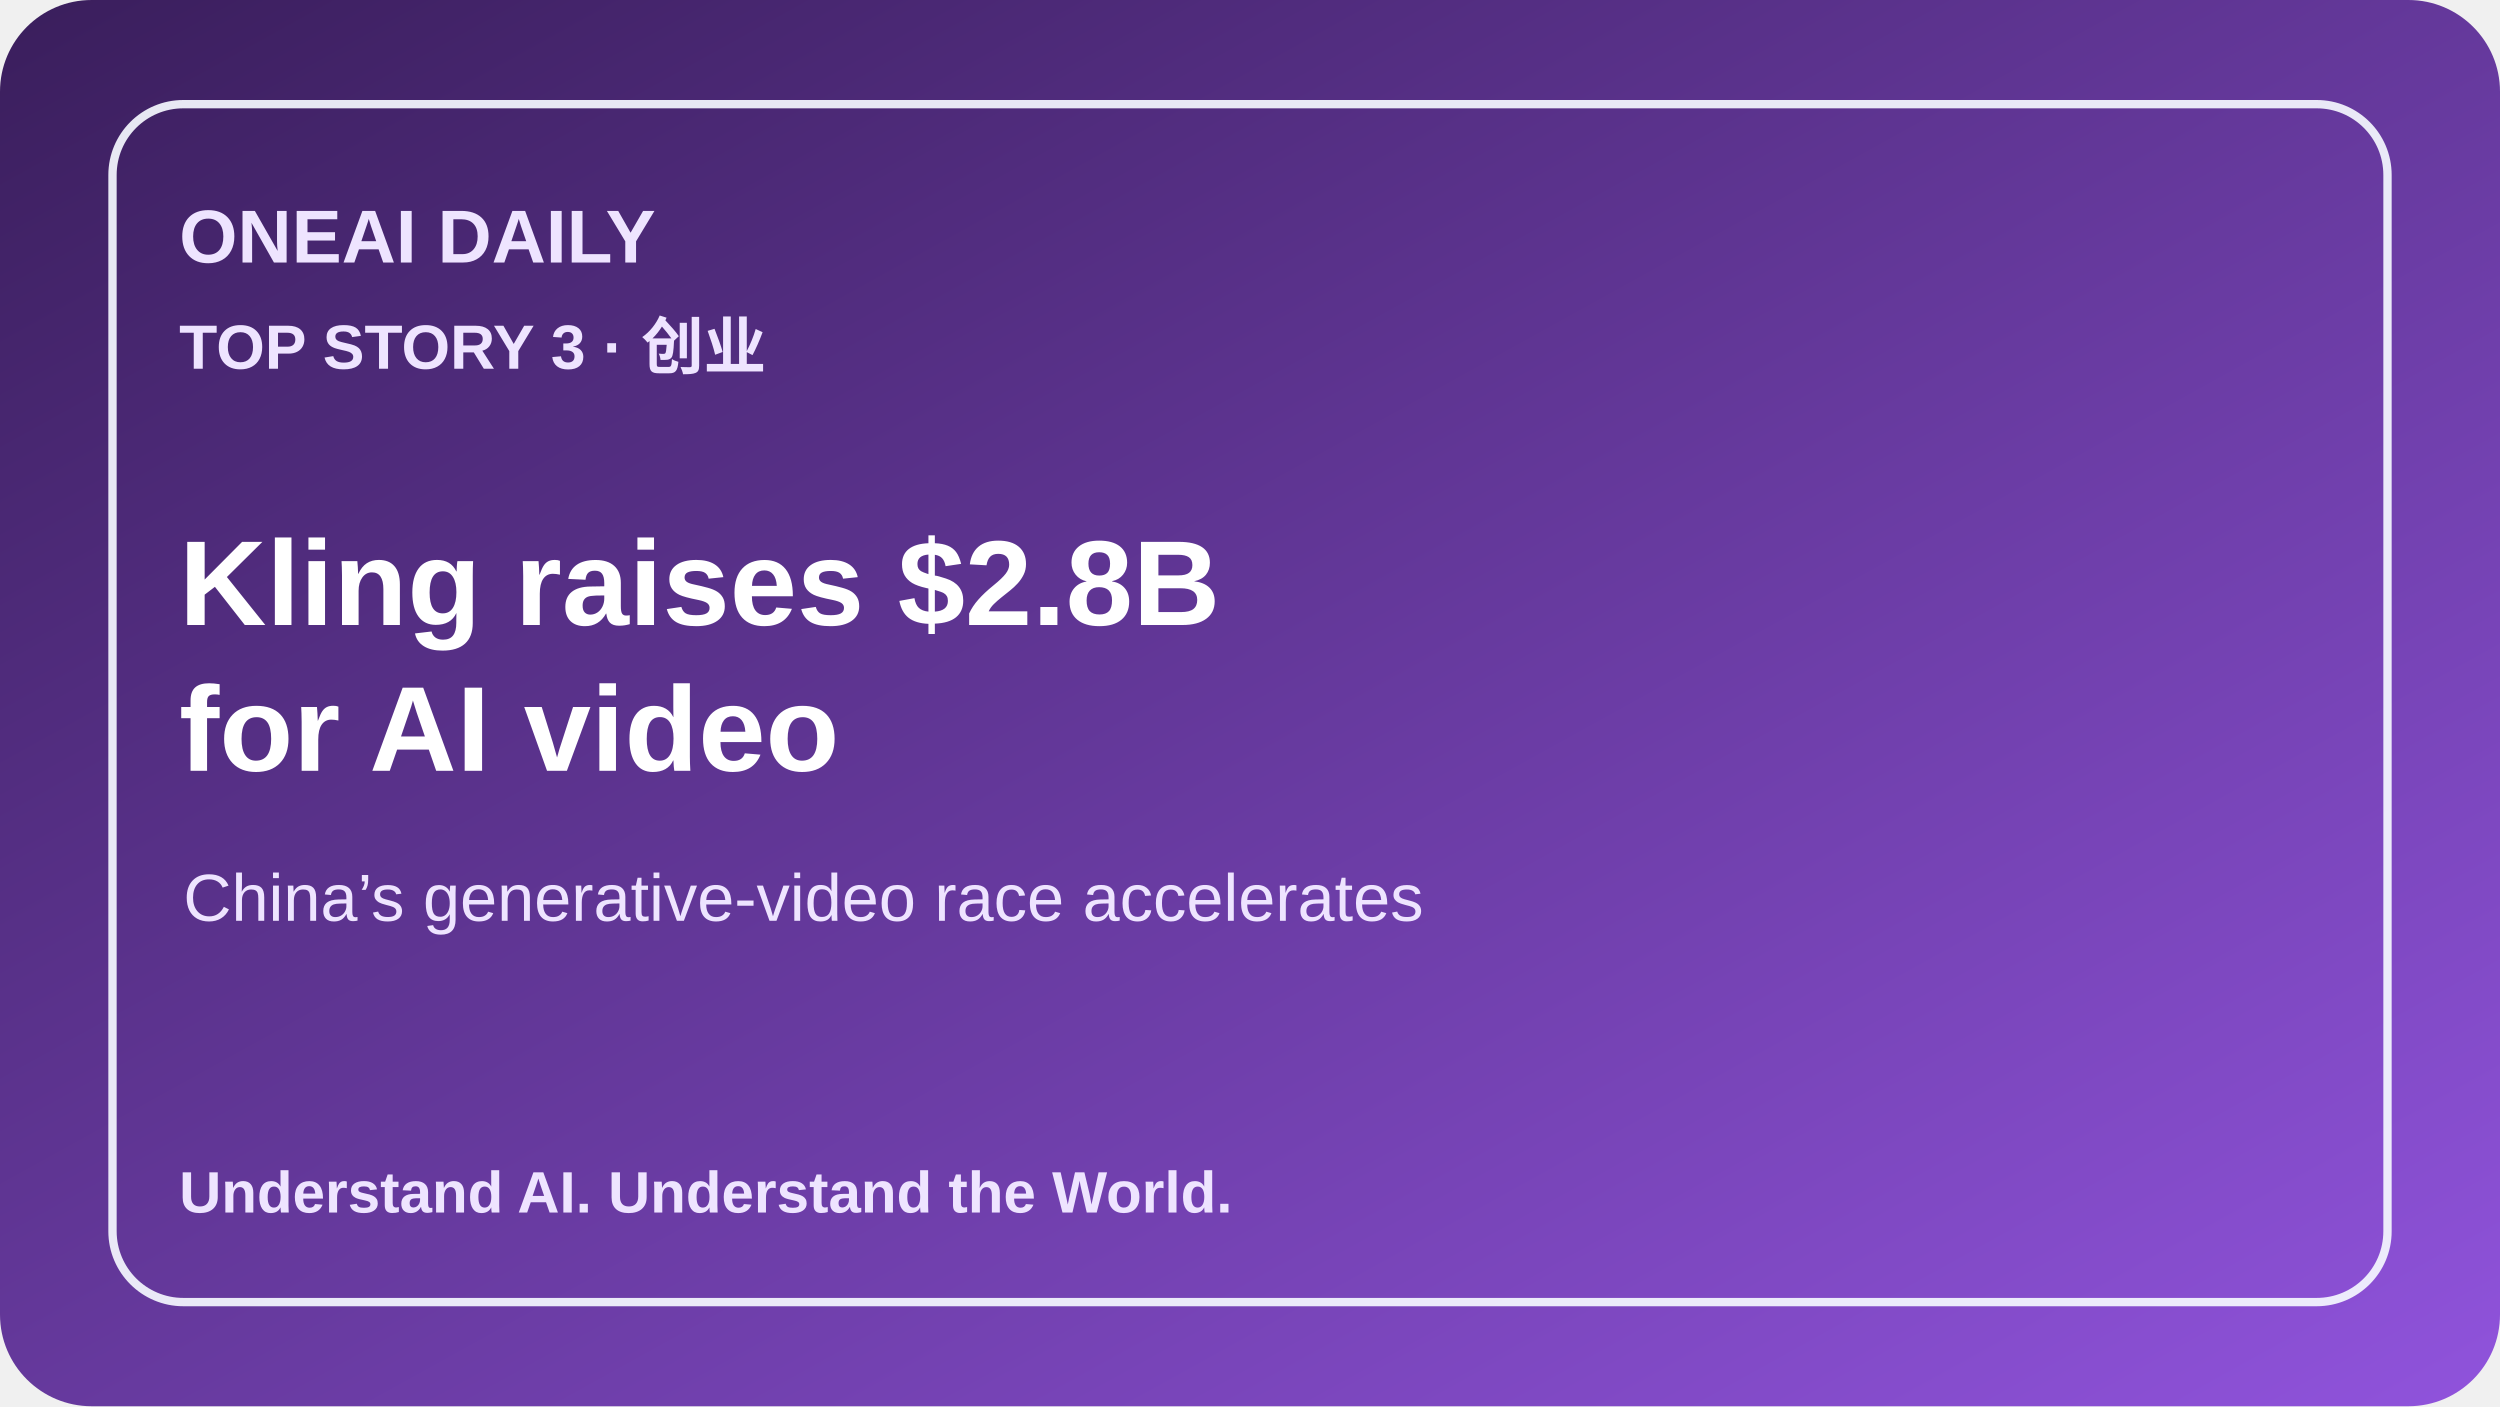
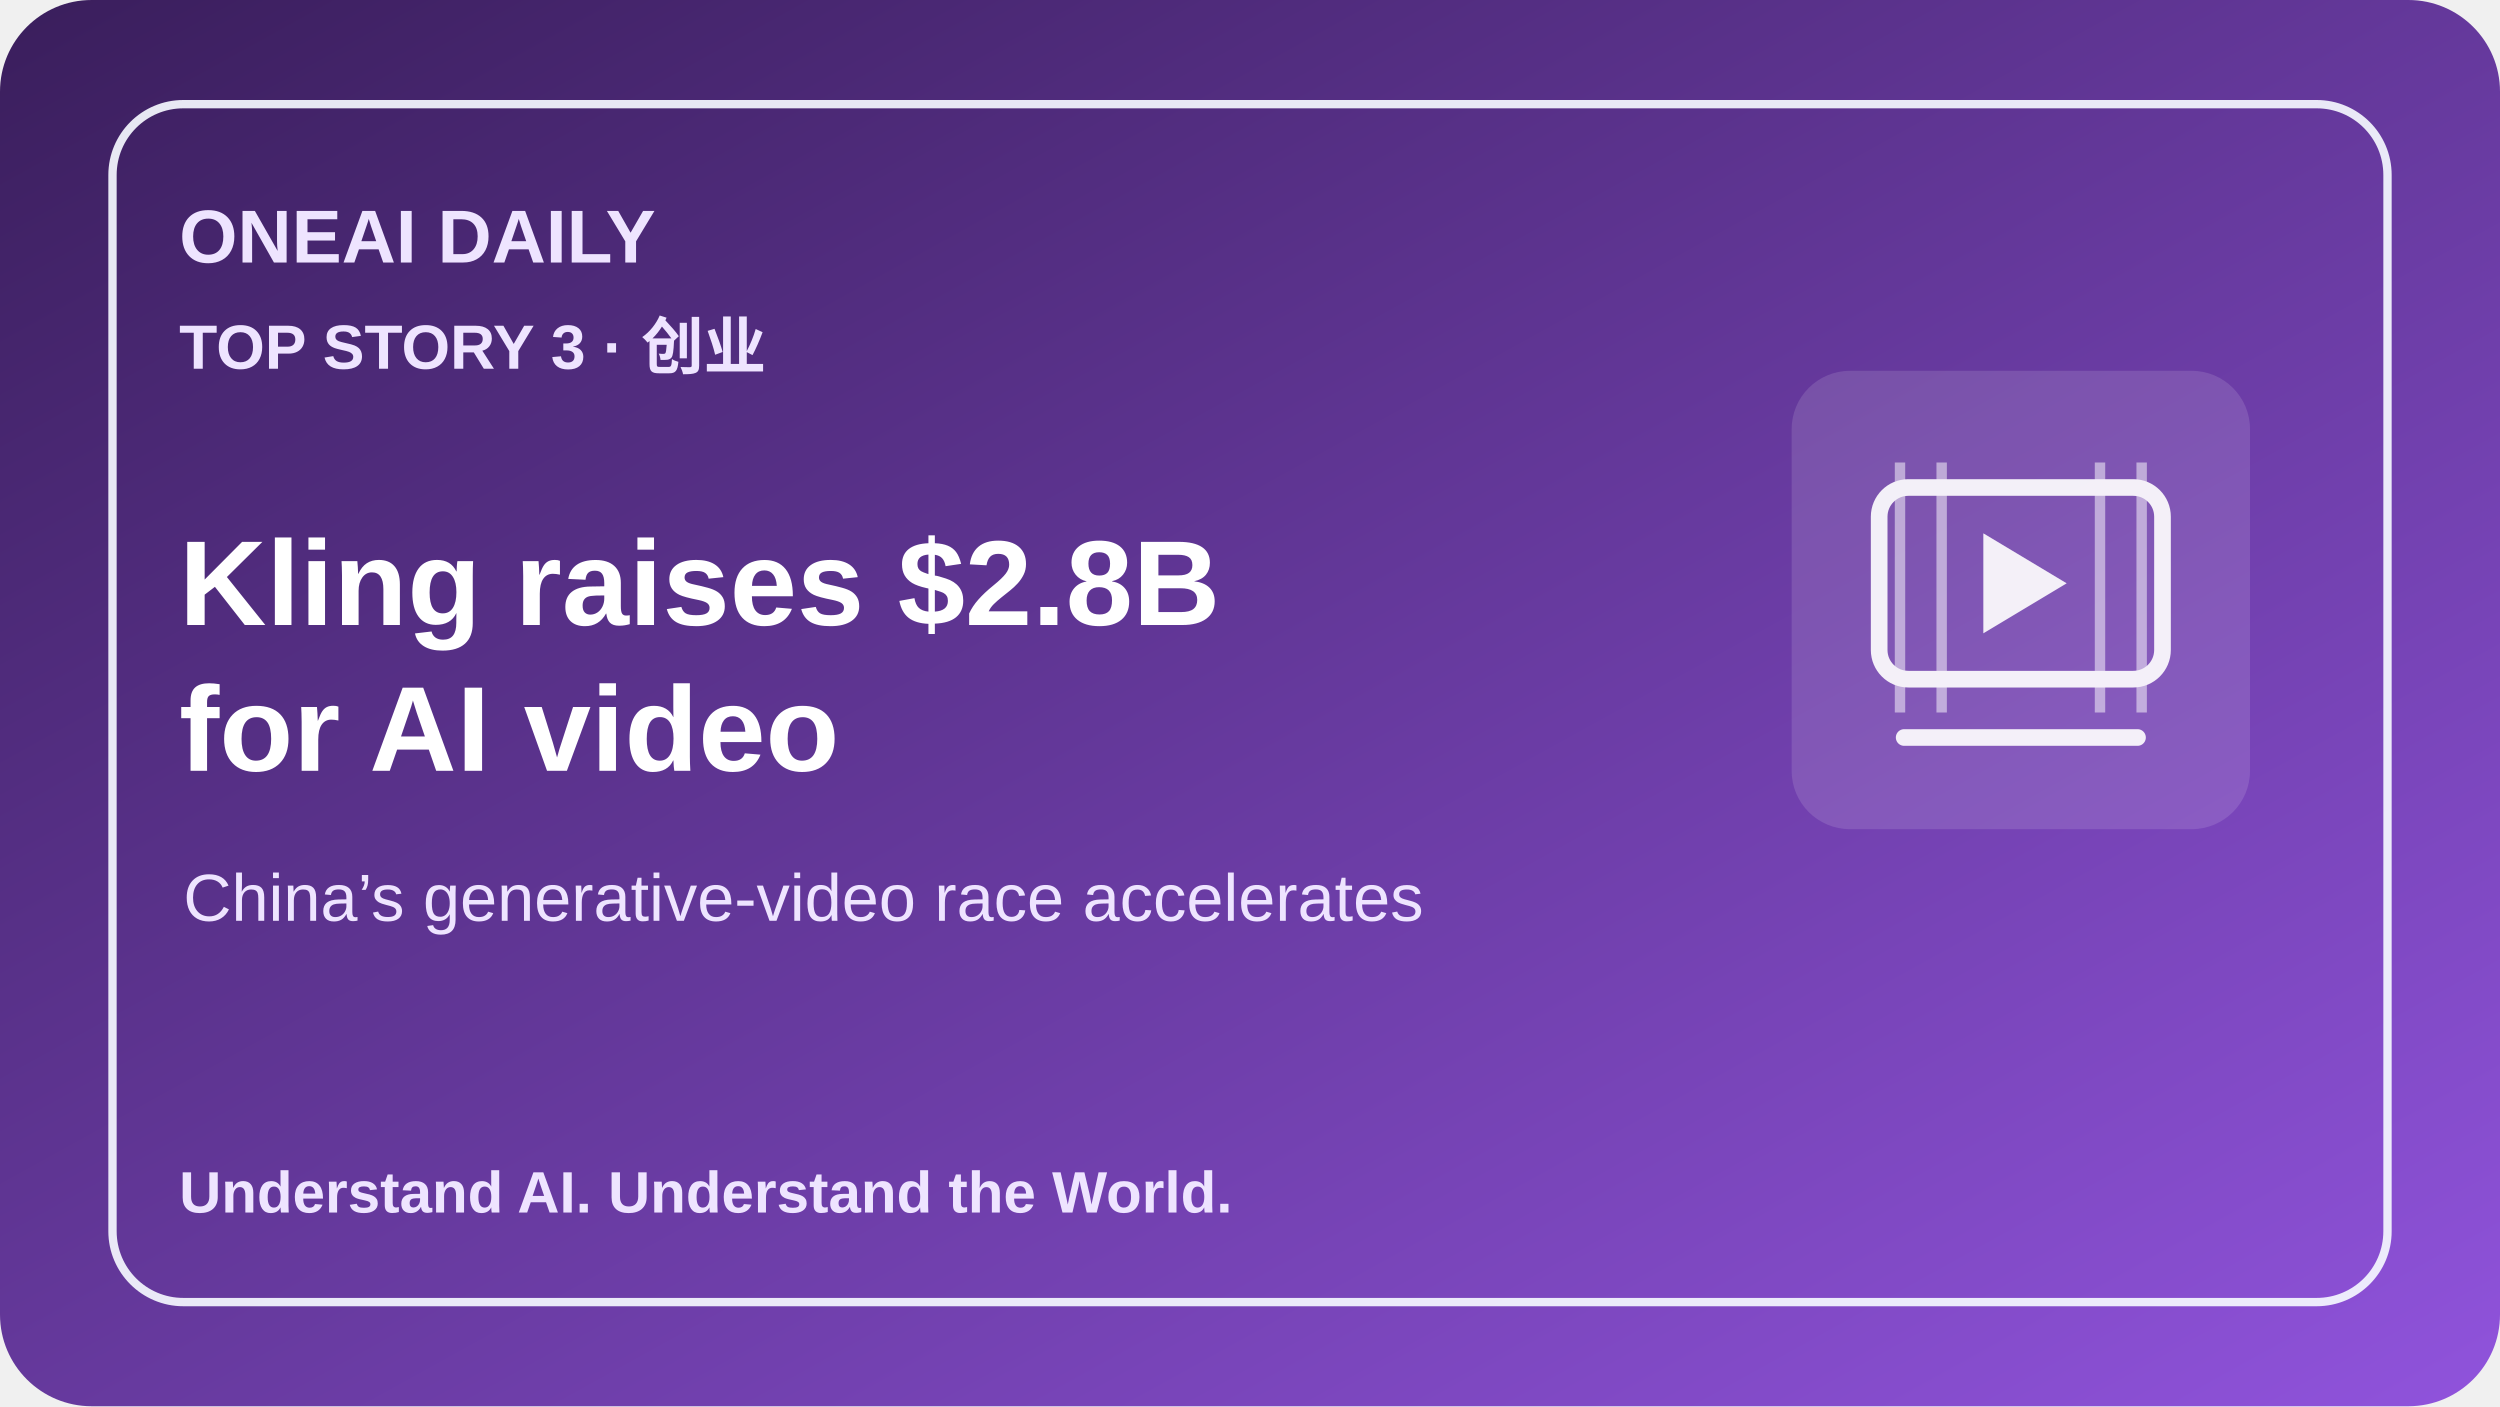
<svg xmlns="http://www.w3.org/2000/svg" width="1200" height="675" viewBox="0 0 1200 675" role="img" aria-label="Kling AI video funding daily briefing card">
  <defs>
    <linearGradient id="g" x1="0" x2="1" y1="0" y2="1">
      <stop offset="0" stop-color="#3a1e5c" />
      <stop offset="1" stop-color="#9053dc" />
    </linearGradient>
  </defs>
  <rect width="1200" height="675" rx="44" fill="url(#g)" />
  <rect x="54" y="50" width="1092" height="575" rx="34" fill="none" stroke="#f5f8ff" stroke-width="4" opacity="0.92" />
  <text x="86" y="126" font-family="Arial, 'Noto Sans CJK SC', sans-serif" font-size="36" font-weight="700" fill="#eee4ff">ONEAI DAILY</text>
  <text x="86" y="177" font-family="Arial, 'Noto Sans CJK SC', sans-serif" font-size="30" font-weight="700" fill="#eee4ff">TOP STORY 3 · 创业</text>
  <text x="86" y="300" font-family="Arial, 'Noto Sans CJK SC', sans-serif" font-size="58" font-weight="800" fill="#ffffff">Kling raises $2.8B</text>
  <text x="86" y="370" font-family="Arial, 'Noto Sans CJK SC', sans-serif" font-size="58" font-weight="800" fill="#ffffff">for AI video</text>
  <text x="88" y="442" font-family="Arial, 'Noto Sans CJK SC', sans-serif" font-size="32" fill="#eee4ff">China’s generative-video race accelerates</text>
+   <g transform="translate(860 178)" opacity="0.92">
+     <rect x="0" y="0" width="220" height="220" rx="28" fill="#ffffff" opacity="0.14" />
+     <rect x="42" y="56" width="136" height="92" rx="14" fill="none" stroke="#ffffff" stroke-width="8" />
+     <path d="M92 78 L92 126 L132 102 Z" fill="#ffffff" />
+     <path d="M54 176h112" stroke="#ffffff" stroke-width="8" stroke-linecap="round" />
+     <path d="M52 44v120M72 44v120M148 44v120M168 44v120" stroke="#ffffff" stroke-width="5" opacity="0.55" />
+   </g>
  <text x="86" y="582" font-family="Arial, 'Noto Sans CJK SC', sans-serif" font-size="28" font-weight="700" fill="#eee4ff">Understand AI. Understand the World.</text>
</svg>
